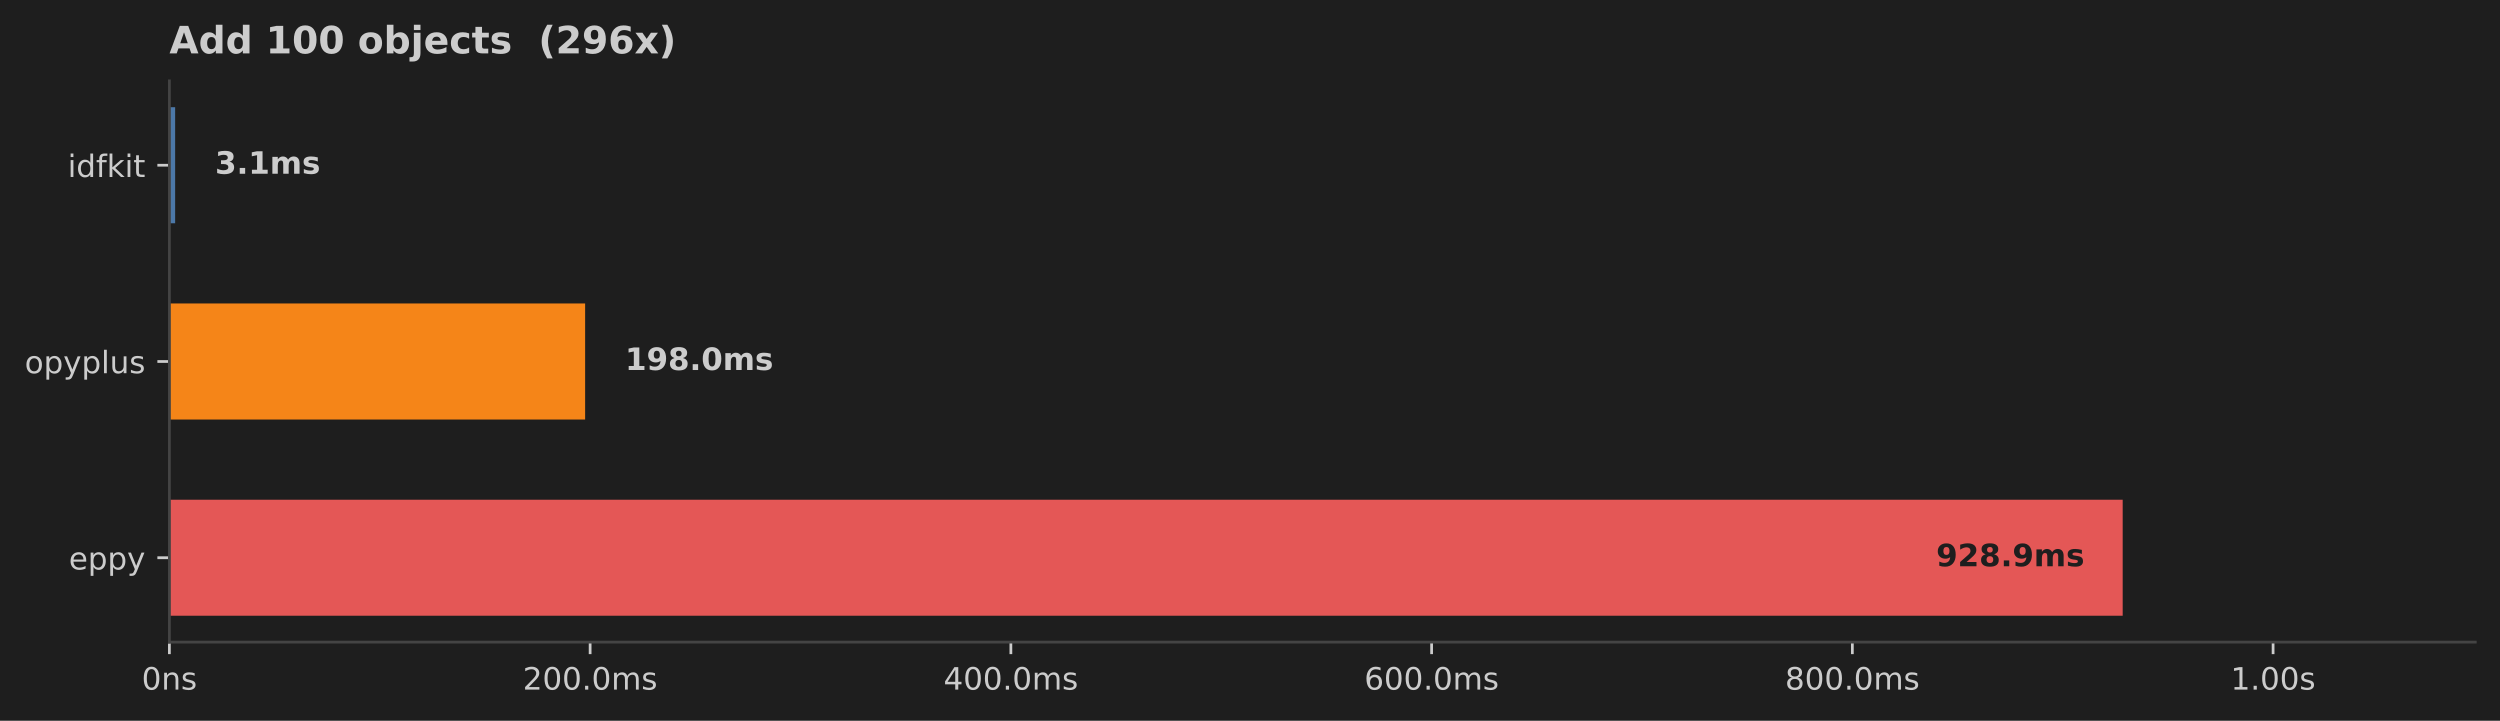
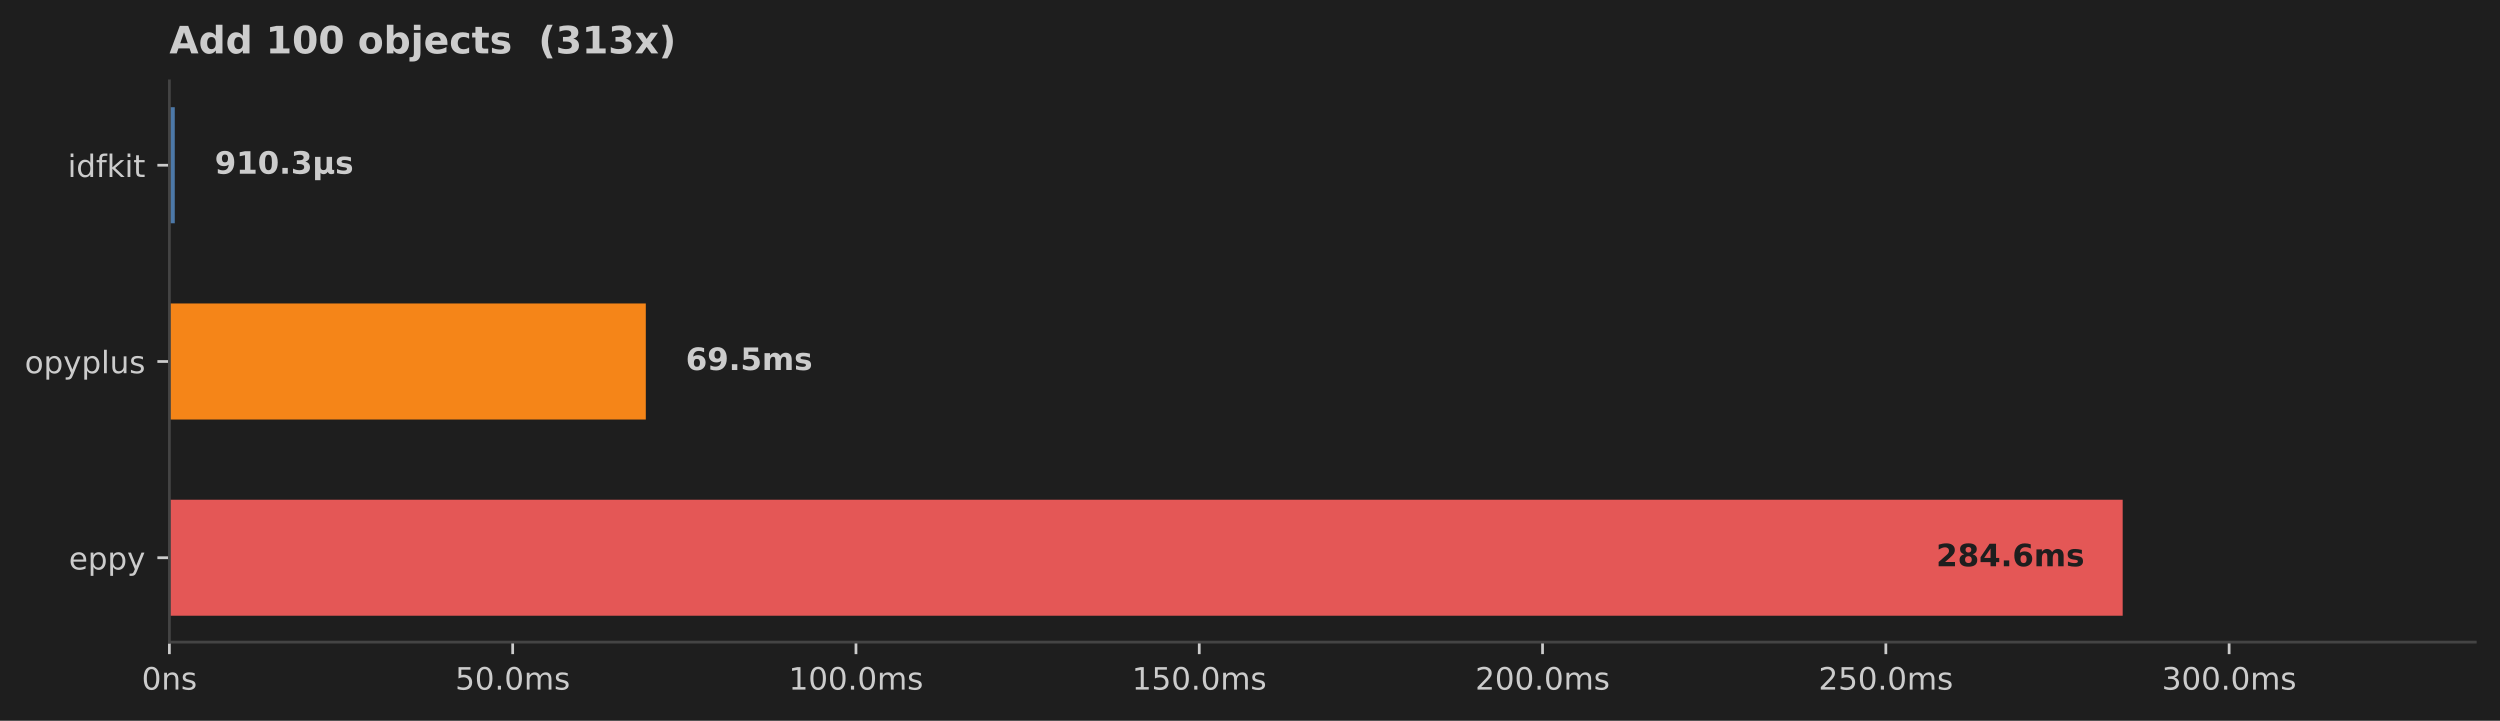
<svg xmlns="http://www.w3.org/2000/svg" xmlns:xlink="http://www.w3.org/1999/xlink" width="728.4pt" height="210pt" viewBox="0 0 728.4 210" version="1.1">
  <defs>
    <style type="text/css">*{stroke-linejoin: round; stroke-linecap: butt}</style>
  </defs>
  <g id="figure_1">
    <g id="patch_1">
      <path d="M 0 210 L 728.4 210 L 728.4 -0 L 0 -0 z " style="fill: #1e1e1e" />
    </g>
    <g id="axes_1">
      <g id="patch_2">
        <path d="M 49.353 187.089 L 721.2 187.089 L 721.2 23.558 L 49.353 23.558 z " style="fill: #1e1e1e" />
      </g>
      <g id="patch_3">
-         <path d="M 49.353 30.992 L 51.279 30.992 L 51.279 65.299 L 49.353 65.299 z " clip-path="url(#pe0919efcb9)" style="fill: #4c78a8; stroke: #1e1e1e; stroke-width: 0.5; stroke-linejoin: miter" />
+         <path d="M 49.353 30.992 L 51.174 30.992 L 51.174 65.299 L 49.353 65.299 z " clip-path="url(#pbb6af00243)" style="fill: #4c78a8; stroke: #1e1e1e; stroke-width: 0.5; stroke-linejoin: miter" />
      </g>
      <g id="patch_4">
-         <path d="M 49.353 88.17 L 170.733 88.17 L 170.733 122.477 L 49.353 122.477 z " clip-path="url(#pe0919efcb9)" style="fill: #f58518; stroke: #1e1e1e; stroke-width: 0.5; stroke-linejoin: miter" />
+         <path d="M 49.353 88.17 L 188.412 88.17 L 188.412 122.477 L 49.353 122.477 z " clip-path="url(#pbb6af00243)" style="fill: #f58518; stroke: #1e1e1e; stroke-width: 0.5; stroke-linejoin: miter" />
      </g>
      <g id="patch_5">
-         <path d="M 49.353 145.349 L 618.715 145.349 L 618.715 179.656 L 49.353 179.656 z " clip-path="url(#pe0919efcb9)" style="fill: #e45756; stroke: #1e1e1e; stroke-width: 0.5; stroke-linejoin: miter" />
+         <path d="M 49.353 145.349 L 618.715 145.349 L 618.715 179.656 L 49.353 179.656 z " clip-path="url(#pbb6af00243)" style="fill: #e45756; stroke: #1e1e1e; stroke-width: 0.5; stroke-linejoin: miter" />
      </g>
      <g id="matplotlib.axis_1">
        <g id="xtick_1">
          <g id="line2d_1">
            <defs>
-               <path id="m33edf8fb8b" d="M 0 0 L 0 3.5 " style="stroke: #cccccc; stroke-width: 0.8" />
+               <path id="mfd018cd898" d="M 0 0 L 0 3.5 " style="stroke: #cccccc; stroke-width: 0.8" />
            </defs>
            <g>
-               <use xlink:href="#m33edf8fb8b" x="49.353" y="187.089" style="fill: #cccccc; stroke: #cccccc; stroke-width: 0.8" />
+               <use xlink:href="#mfd018cd898" x="49.353" y="187.089" style="fill: #cccccc; stroke: #cccccc; stroke-width: 0.8" />
            </g>
          </g>
          <g id="text_1">
            <g style="fill: #cccccc" transform="translate(41.29422 200.9278) scale(0.09 -0.09)">
              <defs>
                <path id="DejaVuSans-30" d="M 2034 4250 Q 1547 4250 1301 3770 Q 1056 3291 1056 2328 Q 1056 1369 1301 889 Q 1547 409 2034 409 Q 2525 409 2770 889 Q 3016 1369 3016 2328 Q 3016 3291 2770 3770 Q 2525 4250 2034 4250 z M 2034 4750 Q 2819 4750 3233 4129 Q 3647 3509 3647 2328 Q 3647 1150 3233 529 Q 2819 -91 2034 -91 Q 1250 -91 836 529 Q 422 1150 422 2328 Q 422 3509 836 4129 Q 1250 4750 2034 4750 z " transform="scale(0.015625)" />
                <path id="DejaVuSans-6e" d="M 3513 2113 L 3513 0 L 2938 0 L 2938 2094 Q 2938 2591 2744 2837 Q 2550 3084 2163 3084 Q 1697 3084 1428 2787 Q 1159 2491 1159 1978 L 1159 0 L 581 0 L 581 3500 L 1159 3500 L 1159 2956 Q 1366 3272 1645 3428 Q 1925 3584 2291 3584 Q 2894 3584 3203 3211 Q 3513 2838 3513 2113 z " transform="scale(0.015625)" />
                <path id="DejaVuSans-73" d="M 2834 3397 L 2834 2853 Q 2591 2978 2328 3040 Q 2066 3103 1784 3103 Q 1356 3103 1142 2972 Q 928 2841 928 2578 Q 928 2378 1081 2264 Q 1234 2150 1697 2047 L 1894 2003 Q 2506 1872 2764 1633 Q 3022 1394 3022 966 Q 3022 478 2636 193 Q 2250 -91 1575 -91 Q 1294 -91 989 -36 Q 684 19 347 128 L 347 722 Q 666 556 975 473 Q 1284 391 1588 391 Q 1994 391 2212 530 Q 2431 669 2431 922 Q 2431 1156 2273 1281 Q 2116 1406 1581 1522 L 1381 1569 Q 847 1681 609 1914 Q 372 2147 372 2553 Q 372 3047 722 3315 Q 1072 3584 1716 3584 Q 2034 3584 2315 3537 Q 2597 3491 2834 3397 z " transform="scale(0.015625)" />
              </defs>
              <use xlink:href="#DejaVuSans-30" />
              <use xlink:href="#DejaVuSans-6e" transform="translate(63.62305 0)" />
              <use xlink:href="#DejaVuSans-73" transform="translate(127.002 0)" />
            </g>
          </g>
        </g>
        <g id="xtick_2">
          <g id="line2d_2">
            <g>
-               <use xlink:href="#m33edf8fb8b" x="171.94" y="187.089" style="fill: #cccccc; stroke: #cccccc; stroke-width: 0.8" />
+               <use xlink:href="#mfd018cd898" x="149.374" y="187.089" style="fill: #cccccc; stroke: #cccccc; stroke-width: 0.8" />
            </g>
          </g>
          <g id="text_2">
-             <g style="fill: #cccccc" transform="translate(152.3302 200.9278) scale(0.09 -0.09)">
-               <defs>
-                 <path id="DejaVuSans-32" d="M 1228 531 L 3431 531 L 3431 0 L 469 0 L 469 531 Q 828 903 1448 1529 Q 2069 2156 2228 2338 Q 2531 2678 2651 2914 Q 2772 3150 2772 3378 Q 2772 3750 2511 3984 Q 2250 4219 1831 4219 Q 1534 4219 1204 4116 Q 875 4013 500 3803 L 500 4441 Q 881 4594 1212 4672 Q 1544 4750 1819 4750 Q 2544 4750 2975 4387 Q 3406 4025 3406 3419 Q 3406 3131 3298 2873 Q 3191 2616 2906 2266 Q 2828 2175 2409 1742 Q 1991 1309 1228 531 z " transform="scale(0.015625)" />
+             <g style="fill: #cccccc" transform="translate(132.6274 200.9278) scale(0.09 -0.09)">
+               <defs>
+                 <path id="DejaVuSans-35" d="M 691 4666 L 3169 4666 L 3169 4134 L 1269 4134 L 1269 2991 Q 1406 3038 1543 3061 Q 1681 3084 1819 3084 Q 2600 3084 3056 2656 Q 3513 2228 3513 1497 Q 3513 744 3044 326 Q 2575 -91 1722 -91 Q 1428 -91 1123 -41 Q 819 9 494 109 L 494 744 Q 775 591 1075 516 Q 1375 441 1709 441 Q 2250 441 2565 725 Q 2881 1009 2881 1497 Q 2881 1984 2565 2268 Q 2250 2553 1709 2553 Q 1456 2553 1204 2497 Q 953 2441 691 2322 L 691 4666 z " transform="scale(0.015625)" />
                <path id="DejaVuSans-2e" d="M 684 794 L 1344 794 L 1344 0 L 684 0 L 684 794 z " transform="scale(0.015625)" />
                <path id="DejaVuSans-6d" d="M 3328 2828 Q 3544 3216 3844 3400 Q 4144 3584 4550 3584 Q 5097 3584 5394 3201 Q 5691 2819 5691 2113 L 5691 0 L 5113 0 L 5113 2094 Q 5113 2597 4934 2840 Q 4756 3084 4391 3084 Q 3944 3084 3684 2787 Q 3425 2491 3425 1978 L 3425 0 L 2847 0 L 2847 2094 Q 2847 2600 2669 2842 Q 2491 3084 2119 3084 Q 1678 3084 1418 2786 Q 1159 2488 1159 1978 L 1159 0 L 581 0 L 581 3500 L 1159 3500 L 1159 2956 Q 1356 3278 1631 3431 Q 1906 3584 2284 3584 Q 2666 3584 2933 3390 Q 3200 3197 3328 2828 z " transform="scale(0.015625)" />
              </defs>
+               <use xlink:href="#DejaVuSans-35" />
+               <use xlink:href="#DejaVuSans-30" transform="translate(63.62305 0)" />
+               <use xlink:href="#DejaVuSans-2e" transform="translate(127.2461 0)" />
+               <use xlink:href="#DejaVuSans-30" transform="translate(159.0332 0)" />
+               <use xlink:href="#DejaVuSans-6d" transform="translate(222.6562 0)" />
+               <use xlink:href="#DejaVuSans-73" transform="translate(320.0684 0)" />
+             </g>
+           </g>
+         </g>
+         <g id="xtick_3">
+           <g id="line2d_3">
+             <g>
+               <use xlink:href="#mfd018cd898" x="249.395" y="187.089" style="fill: #cccccc; stroke: #cccccc; stroke-width: 0.8" />
+             </g>
+           </g>
+           <g id="text_3">
+             <g style="fill: #cccccc" transform="translate(229.7852 200.9278) scale(0.09 -0.09)">
+               <defs>
+                 <path id="DejaVuSans-31" d="M 794 531 L 1825 531 L 1825 4091 L 703 3866 L 703 4441 L 1819 4666 L 2450 4666 L 2450 531 L 3481 531 L 3481 0 L 794 0 L 794 531 z " transform="scale(0.015625)" />
+               </defs>
+               <use xlink:href="#DejaVuSans-31" />
+               <use xlink:href="#DejaVuSans-30" transform="translate(63.62305 0)" />
+               <use xlink:href="#DejaVuSans-30" transform="translate(127.2461 0)" />
+               <use xlink:href="#DejaVuSans-2e" transform="translate(190.8691 0)" />
+               <use xlink:href="#DejaVuSans-30" transform="translate(222.6562 0)" />
+               <use xlink:href="#DejaVuSans-6d" transform="translate(286.2793 0)" />
+               <use xlink:href="#DejaVuSans-73" transform="translate(383.6914 0)" />
+             </g>
+           </g>
+         </g>
+         <g id="xtick_4">
+           <g id="line2d_4">
+             <g>
+               <use xlink:href="#mfd018cd898" x="349.416" y="187.089" style="fill: #cccccc; stroke: #cccccc; stroke-width: 0.8" />
+             </g>
+           </g>
+           <g id="text_4">
+             <g style="fill: #cccccc" transform="translate(329.8062 200.9278) scale(0.09 -0.09)">
+               <use xlink:href="#DejaVuSans-31" />
+               <use xlink:href="#DejaVuSans-35" transform="translate(63.62305 0)" />
+               <use xlink:href="#DejaVuSans-30" transform="translate(127.2461 0)" />
+               <use xlink:href="#DejaVuSans-2e" transform="translate(190.8691 0)" />
+               <use xlink:href="#DejaVuSans-30" transform="translate(222.6562 0)" />
+               <use xlink:href="#DejaVuSans-6d" transform="translate(286.2793 0)" />
+               <use xlink:href="#DejaVuSans-73" transform="translate(383.6914 0)" />
+             </g>
+           </g>
+         </g>
+         <g id="xtick_5">
+           <g id="line2d_5">
+             <g>
+               <use xlink:href="#mfd018cd898" x="449.437" y="187.089" style="fill: #cccccc; stroke: #cccccc; stroke-width: 0.8" />
+             </g>
+           </g>
+           <g id="text_5">
+             <g style="fill: #cccccc" transform="translate(429.8272 200.9278) scale(0.09 -0.09)">
+               <defs>
+                 <path id="DejaVuSans-32" d="M 1228 531 L 3431 531 L 3431 0 L 469 0 L 469 531 Q 828 903 1448 1529 Q 2069 2156 2228 2338 Q 2531 2678 2651 2914 Q 2772 3150 2772 3378 Q 2772 3750 2511 3984 Q 2250 4219 1831 4219 Q 1534 4219 1204 4116 Q 875 4013 500 3803 L 500 4441 Q 881 4594 1212 4672 Q 1544 4750 1819 4750 Q 2544 4750 2975 4387 Q 3406 4025 3406 3419 Q 3406 3131 3298 2873 Q 3191 2616 2906 2266 Q 2828 2175 2409 1742 Q 1991 1309 1228 531 z " transform="scale(0.015625)" />
+               </defs>
              <use xlink:href="#DejaVuSans-32" />
              <use xlink:href="#DejaVuSans-30" transform="translate(63.62305 0)" />
              <use xlink:href="#DejaVuSans-30" transform="translate(127.2461 0)" />
              <use xlink:href="#DejaVuSans-2e" transform="translate(190.8691 0)" />
              <use xlink:href="#DejaVuSans-30" transform="translate(222.6562 0)" />
              <use xlink:href="#DejaVuSans-6d" transform="translate(286.2793 0)" />
              <use xlink:href="#DejaVuSans-73" transform="translate(383.6914 0)" />
            </g>
          </g>
        </g>
-         <g id="xtick_3">
-           <g id="line2d_3">
-             <g>
-               <use xlink:href="#m33edf8fb8b" x="294.527" y="187.089" style="fill: #cccccc; stroke: #cccccc; stroke-width: 0.8" />
-             </g>
-           </g>
-           <g id="text_3">
-             <g style="fill: #cccccc" transform="translate(274.9171 200.9278) scale(0.09 -0.09)">
-               <defs>
-                 <path id="DejaVuSans-34" d="M 2419 4116 L 825 1625 L 2419 1625 L 2419 4116 z M 2253 4666 L 3047 4666 L 3047 1625 L 3713 1625 L 3713 1100 L 3047 1100 L 3047 0 L 2419 0 L 2419 1100 L 313 1100 L 313 1709 L 2253 4666 z " transform="scale(0.015625)" />
-               </defs>
-               <use xlink:href="#DejaVuSans-34" />
-               <use xlink:href="#DejaVuSans-30" transform="translate(63.62305 0)" />
-               <use xlink:href="#DejaVuSans-30" transform="translate(127.2461 0)" />
-               <use xlink:href="#DejaVuSans-2e" transform="translate(190.8691 0)" />
-               <use xlink:href="#DejaVuSans-30" transform="translate(222.6562 0)" />
-               <use xlink:href="#DejaVuSans-6d" transform="translate(286.2793 0)" />
-               <use xlink:href="#DejaVuSans-73" transform="translate(383.6914 0)" />
-             </g>
-           </g>
-         </g>
-         <g id="xtick_4">
-           <g id="line2d_4">
-             <g>
-               <use xlink:href="#m33edf8fb8b" x="417.114" y="187.089" style="fill: #cccccc; stroke: #cccccc; stroke-width: 0.8" />
-             </g>
-           </g>
-           <g id="text_4">
-             <g style="fill: #cccccc" transform="translate(397.5039 200.9278) scale(0.09 -0.09)">
-               <defs>
-                 <path id="DejaVuSans-36" d="M 2113 2584 Q 1688 2584 1439 2293 Q 1191 2003 1191 1497 Q 1191 994 1439 701 Q 1688 409 2113 409 Q 2538 409 2786 701 Q 3034 994 3034 1497 Q 3034 2003 2786 2293 Q 2538 2584 2113 2584 z M 3366 4563 L 3366 3988 Q 3128 4100 2886 4159 Q 2644 4219 2406 4219 Q 1781 4219 1451 3797 Q 1122 3375 1075 2522 Q 1259 2794 1537 2939 Q 1816 3084 2150 3084 Q 2853 3084 3261 2657 Q 3669 2231 3669 1497 Q 3669 778 3244 343 Q 2819 -91 2113 -91 Q 1303 -91 875 529 Q 447 1150 447 2328 Q 447 3434 972 4092 Q 1497 4750 2381 4750 Q 2619 4750 2861 4703 Q 3103 4656 3366 4563 z " transform="scale(0.015625)" />
-               </defs>
-               <use xlink:href="#DejaVuSans-36" />
-               <use xlink:href="#DejaVuSans-30" transform="translate(63.62305 0)" />
-               <use xlink:href="#DejaVuSans-30" transform="translate(127.2461 0)" />
-               <use xlink:href="#DejaVuSans-2e" transform="translate(190.8691 0)" />
-               <use xlink:href="#DejaVuSans-30" transform="translate(222.6562 0)" />
-               <use xlink:href="#DejaVuSans-6d" transform="translate(286.2793 0)" />
-               <use xlink:href="#DejaVuSans-73" transform="translate(383.6914 0)" />
-             </g>
-           </g>
-         </g>
-         <g id="xtick_5">
-           <g id="line2d_5">
-             <g>
-               <use xlink:href="#m33edf8fb8b" x="539.701" y="187.089" style="fill: #cccccc; stroke: #cccccc; stroke-width: 0.8" />
-             </g>
-           </g>
-           <g id="text_5">
-             <g style="fill: #cccccc" transform="translate(520.0908 200.9278) scale(0.09 -0.09)">
-               <defs>
-                 <path id="DejaVuSans-38" d="M 2034 2216 Q 1584 2216 1326 1975 Q 1069 1734 1069 1313 Q 1069 891 1326 650 Q 1584 409 2034 409 Q 2484 409 2743 651 Q 3003 894 3003 1313 Q 3003 1734 2745 1975 Q 2488 2216 2034 2216 z M 1403 2484 Q 997 2584 770 2862 Q 544 3141 544 3541 Q 544 4100 942 4425 Q 1341 4750 2034 4750 Q 2731 4750 3128 4425 Q 3525 4100 3525 3541 Q 3525 3141 3298 2862 Q 3072 2584 2669 2484 Q 3125 2378 3379 2068 Q 3634 1759 3634 1313 Q 3634 634 3220 271 Q 2806 -91 2034 -91 Q 1263 -91 848 271 Q 434 634 434 1313 Q 434 1759 690 2068 Q 947 2378 1403 2484 z M 1172 3481 Q 1172 3119 1398 2916 Q 1625 2713 2034 2713 Q 2441 2713 2670 2916 Q 2900 3119 2900 3481 Q 2900 3844 2670 4047 Q 2441 4250 2034 4250 Q 1625 4250 1398 4047 Q 1172 3844 1172 3481 z " transform="scale(0.015625)" />
-               </defs>
-               <use xlink:href="#DejaVuSans-38" />
-               <use xlink:href="#DejaVuSans-30" transform="translate(63.62305 0)" />
-               <use xlink:href="#DejaVuSans-30" transform="translate(127.2461 0)" />
-               <use xlink:href="#DejaVuSans-2e" transform="translate(190.8691 0)" />
-               <use xlink:href="#DejaVuSans-30" transform="translate(222.6562 0)" />
-               <use xlink:href="#DejaVuSans-6d" transform="translate(286.2793 0)" />
-               <use xlink:href="#DejaVuSans-73" transform="translate(383.6914 0)" />
-             </g>
-           </g>
-         </g>
        <g id="xtick_6">
          <g id="line2d_6">
            <g>
-               <use xlink:href="#m33edf8fb8b" x="662.288" y="187.089" style="fill: #cccccc; stroke: #cccccc; stroke-width: 0.8" />
+               <use xlink:href="#mfd018cd898" x="549.458" y="187.089" style="fill: #cccccc; stroke: #cccccc; stroke-width: 0.8" />
            </g>
          </g>
          <g id="text_6">
-             <g style="fill: #cccccc" transform="translate(649.9241 200.9278) scale(0.09 -0.09)">
-               <defs>
-                 <path id="DejaVuSans-31" d="M 794 531 L 1825 531 L 1825 4091 L 703 3866 L 703 4441 L 1819 4666 L 2450 4666 L 2450 531 L 3481 531 L 3481 0 L 794 0 L 794 531 z " transform="scale(0.015625)" />
-               </defs>
-               <use xlink:href="#DejaVuSans-31" />
-               <use xlink:href="#DejaVuSans-2e" transform="translate(63.62305 0)" />
-               <use xlink:href="#DejaVuSans-30" transform="translate(95.41016 0)" />
-               <use xlink:href="#DejaVuSans-30" transform="translate(159.0332 0)" />
-               <use xlink:href="#DejaVuSans-73" transform="translate(222.6562 0)" />
+             <g style="fill: #cccccc" transform="translate(529.8482 200.9278) scale(0.09 -0.09)">
+               <use xlink:href="#DejaVuSans-32" />
+               <use xlink:href="#DejaVuSans-35" transform="translate(63.62305 0)" />
+               <use xlink:href="#DejaVuSans-30" transform="translate(127.2461 0)" />
+               <use xlink:href="#DejaVuSans-2e" transform="translate(190.8691 0)" />
+               <use xlink:href="#DejaVuSans-30" transform="translate(222.6562 0)" />
+               <use xlink:href="#DejaVuSans-6d" transform="translate(286.2793 0)" />
+               <use xlink:href="#DejaVuSans-73" transform="translate(383.6914 0)" />
+             </g>
+           </g>
+         </g>
+         <g id="xtick_7">
+           <g id="line2d_7">
+             <g>
+               <use xlink:href="#mfd018cd898" x="649.479" y="187.089" style="fill: #cccccc; stroke: #cccccc; stroke-width: 0.8" />
+             </g>
+           </g>
+           <g id="text_7">
+             <g style="fill: #cccccc" transform="translate(629.8692 200.9278) scale(0.09 -0.09)">
+               <defs>
+                 <path id="DejaVuSans-33" d="M 2597 2516 Q 3050 2419 3304 2112 Q 3559 1806 3559 1356 Q 3559 666 3084 287 Q 2609 -91 1734 -91 Q 1441 -91 1130 -33 Q 819 25 488 141 L 488 750 Q 750 597 1062 519 Q 1375 441 1716 441 Q 2309 441 2620 675 Q 2931 909 2931 1356 Q 2931 1769 2642 2001 Q 2353 2234 1838 2234 L 1294 2234 L 1294 2753 L 1863 2753 Q 2328 2753 2575 2939 Q 2822 3125 2822 3475 Q 2822 3834 2567 4026 Q 2313 4219 1838 4219 Q 1578 4219 1281 4162 Q 984 4106 628 3988 L 628 4550 Q 988 4650 1302 4700 Q 1616 4750 1894 4750 Q 2613 4750 3031 4423 Q 3450 4097 3450 3541 Q 3450 3153 3228 2886 Q 3006 2619 2597 2516 z " transform="scale(0.015625)" />
+               </defs>
+               <use xlink:href="#DejaVuSans-33" />
+               <use xlink:href="#DejaVuSans-30" transform="translate(63.62305 0)" />
+               <use xlink:href="#DejaVuSans-30" transform="translate(127.2461 0)" />
+               <use xlink:href="#DejaVuSans-2e" transform="translate(190.8691 0)" />
+               <use xlink:href="#DejaVuSans-30" transform="translate(222.6562 0)" />
+               <use xlink:href="#DejaVuSans-6d" transform="translate(286.2793 0)" />
+               <use xlink:href="#DejaVuSans-73" transform="translate(383.6914 0)" />
            </g>
          </g>
        </g>
      </g>
      <g id="matplotlib.axis_2">
        <g id="ytick_1">
-           <g id="line2d_7">
+           <g id="line2d_8">
            <defs>
-               <path id="mef6e762c64" d="M 0 0 L -3.5 0 " style="stroke: #cccccc; stroke-width: 0.8" />
+               <path id="m7458ddb0e2" d="M 0 0 L -3.5 0 " style="stroke: #cccccc; stroke-width: 0.8" />
            </defs>
            <g>
-               <use xlink:href="#mef6e762c64" x="49.353" y="48.145" style="fill: #cccccc; stroke: #cccccc; stroke-width: 0.8" />
-             </g>
-           </g>
-           <g id="text_7">
+               <use xlink:href="#m7458ddb0e2" x="49.353" y="48.145" style="fill: #cccccc; stroke: #cccccc; stroke-width: 0.8" />
+             </g>
+           </g>
+           <g id="text_8">
            <g style="fill: #cccccc" transform="translate(19.73109 51.5644) scale(0.09 -0.09)">
              <defs>
                <path id="DejaVuSans-69" d="M 603 3500 L 1178 3500 L 1178 0 L 603 0 L 603 3500 z M 603 4863 L 1178 4863 L 1178 4134 L 603 4134 L 603 4863 z " transform="scale(0.015625)" />
                <path id="DejaVuSans-64" d="M 2906 2969 L 2906 4863 L 3481 4863 L 3481 0 L 2906 0 L 2906 525 Q 2725 213 2448 61 Q 2172 -91 1784 -91 Q 1150 -91 751 415 Q 353 922 353 1747 Q 353 2572 751 3078 Q 1150 3584 1784 3584 Q 2172 3584 2448 3432 Q 2725 3281 2906 2969 z M 947 1747 Q 947 1113 1208 752 Q 1469 391 1925 391 Q 2381 391 2643 752 Q 2906 1113 2906 1747 Q 2906 2381 2643 2742 Q 2381 3103 1925 3103 Q 1469 3103 1208 2742 Q 947 2381 947 1747 z " transform="scale(0.015625)" />
                <path id="DejaVuSans-66" d="M 2375 4863 L 2375 4384 L 1825 4384 Q 1516 4384 1395 4259 Q 1275 4134 1275 3809 L 1275 3500 L 2222 3500 L 2222 3053 L 1275 3053 L 1275 0 L 697 0 L 697 3053 L 147 3053 L 147 3500 L 697 3500 L 697 3744 Q 697 4328 969 4595 Q 1241 4863 1831 4863 L 2375 4863 z " transform="scale(0.015625)" />
                <path id="DejaVuSans-6b" d="M 581 4863 L 1159 4863 L 1159 1991 L 2875 3500 L 3609 3500 L 1753 1863 L 3688 0 L 2938 0 L 1159 1709 L 1159 0 L 581 0 L 581 4863 z " transform="scale(0.015625)" />
                <path id="DejaVuSans-74" d="M 1172 4494 L 1172 3500 L 2356 3500 L 2356 3053 L 1172 3053 L 1172 1153 Q 1172 725 1289 603 Q 1406 481 1766 481 L 2356 481 L 2356 0 L 1766 0 Q 1100 0 847 248 Q 594 497 594 1153 L 594 3053 L 172 3053 L 172 3500 L 594 3500 L 594 4494 L 1172 4494 z " transform="scale(0.015625)" />
              </defs>
              <use xlink:href="#DejaVuSans-69" />
              <use xlink:href="#DejaVuSans-64" transform="translate(27.7832 0)" />
              <use xlink:href="#DejaVuSans-66" transform="translate(91.25977 0)" />
              <use xlink:href="#DejaVuSans-6b" transform="translate(126.4648 0)" />
              <use xlink:href="#DejaVuSans-69" transform="translate(184.375 0)" />
              <use xlink:href="#DejaVuSans-74" transform="translate(212.1582 0)" />
            </g>
          </g>
        </g>
        <g id="ytick_2">
-           <g id="line2d_8">
-             <g>
-               <use xlink:href="#mef6e762c64" x="49.353" y="105.324" style="fill: #cccccc; stroke: #cccccc; stroke-width: 0.8" />
-             </g>
-           </g>
-           <g id="text_8">
+           <g id="line2d_9">
+             <g>
+               <use xlink:href="#m7458ddb0e2" x="49.353" y="105.324" style="fill: #cccccc; stroke: #cccccc; stroke-width: 0.8" />
+             </g>
+           </g>
+           <g id="text_9">
            <g style="fill: #cccccc" transform="translate(7.2 108.743) scale(0.09 -0.09)">
              <defs>
                <path id="DejaVuSans-6f" d="M 1959 3097 Q 1497 3097 1228 2736 Q 959 2375 959 1747 Q 959 1119 1226 758 Q 1494 397 1959 397 Q 2419 397 2687 759 Q 2956 1122 2956 1747 Q 2956 2369 2687 2733 Q 2419 3097 1959 3097 z M 1959 3584 Q 2709 3584 3137 3096 Q 3566 2609 3566 1747 Q 3566 888 3137 398 Q 2709 -91 1959 -91 Q 1206 -91 779 398 Q 353 888 353 1747 Q 353 2609 779 3096 Q 1206 3584 1959 3584 z " transform="scale(0.015625)" />
                <path id="DejaVuSans-70" d="M 1159 525 L 1159 -1331 L 581 -1331 L 581 3500 L 1159 3500 L 1159 2969 Q 1341 3281 1617 3432 Q 1894 3584 2278 3584 Q 2916 3584 3314 3078 Q 3713 2572 3713 1747 Q 3713 922 3314 415 Q 2916 -91 2278 -91 Q 1894 -91 1617 61 Q 1341 213 1159 525 z M 3116 1747 Q 3116 2381 2855 2742 Q 2594 3103 2138 3103 Q 1681 3103 1420 2742 Q 1159 2381 1159 1747 Q 1159 1113 1420 752 Q 1681 391 2138 391 Q 2594 391 2855 752 Q 3116 1113 3116 1747 z " transform="scale(0.015625)" />
                <path id="DejaVuSans-79" d="M 2059 -325 Q 1816 -950 1584 -1140 Q 1353 -1331 966 -1331 L 506 -1331 L 506 -850 L 844 -850 Q 1081 -850 1212 -737 Q 1344 -625 1503 -206 L 1606 56 L 191 3500 L 800 3500 L 1894 763 L 2988 3500 L 3597 3500 L 2059 -325 z " transform="scale(0.015625)" />
                <path id="DejaVuSans-6c" d="M 603 4863 L 1178 4863 L 1178 0 L 603 0 L 603 4863 z " transform="scale(0.015625)" />
                <path id="DejaVuSans-75" d="M 544 1381 L 544 3500 L 1119 3500 L 1119 1403 Q 1119 906 1312 657 Q 1506 409 1894 409 Q 2359 409 2629 706 Q 2900 1003 2900 1516 L 2900 3500 L 3475 3500 L 3475 0 L 2900 0 L 2900 538 Q 2691 219 2414 64 Q 2138 -91 1772 -91 Q 1169 -91 856 284 Q 544 659 544 1381 z M 1991 3584 L 1991 3584 z " transform="scale(0.015625)" />
              </defs>
              <use xlink:href="#DejaVuSans-6f" />
              <use xlink:href="#DejaVuSans-70" transform="translate(61.18164 0)" />
              <use xlink:href="#DejaVuSans-79" transform="translate(124.6582 0)" />
              <use xlink:href="#DejaVuSans-70" transform="translate(183.8379 0)" />
              <use xlink:href="#DejaVuSans-6c" transform="translate(247.3145 0)" />
              <use xlink:href="#DejaVuSans-75" transform="translate(275.0977 0)" />
              <use xlink:href="#DejaVuSans-73" transform="translate(338.4766 0)" />
            </g>
          </g>
        </g>
        <g id="ytick_3">
-           <g id="line2d_9">
-             <g>
-               <use xlink:href="#mef6e762c64" x="49.353" y="162.502" style="fill: #cccccc; stroke: #cccccc; stroke-width: 0.8" />
-             </g>
-           </g>
-           <g id="text_9">
+           <g id="line2d_10">
+             <g>
+               <use xlink:href="#m7458ddb0e2" x="49.353" y="162.502" style="fill: #cccccc; stroke: #cccccc; stroke-width: 0.8" />
+             </g>
+           </g>
+           <g id="text_10">
            <g style="fill: #cccccc" transform="translate(20.06156 165.9217) scale(0.09 -0.09)">
              <defs>
                <path id="DejaVuSans-65" d="M 3597 1894 L 3597 1613 L 953 1613 Q 991 1019 1311 708 Q 1631 397 2203 397 Q 2534 397 2845 478 Q 3156 559 3463 722 L 3463 178 Q 3153 47 2828 -22 Q 2503 -91 2169 -91 Q 1331 -91 842 396 Q 353 884 353 1716 Q 353 2575 817 3079 Q 1281 3584 2069 3584 Q 2775 3584 3186 3129 Q 3597 2675 3597 1894 z M 3022 2063 Q 3016 2534 2758 2815 Q 2500 3097 2075 3097 Q 1594 3097 1305 2825 Q 1016 2553 972 2059 L 3022 2063 z " transform="scale(0.015625)" />
              </defs>
              <use xlink:href="#DejaVuSans-65" />
              <use xlink:href="#DejaVuSans-70" transform="translate(61.52344 0)" />
              <use xlink:href="#DejaVuSans-70" transform="translate(125 0)" />
              <use xlink:href="#DejaVuSans-79" transform="translate(188.4766 0)" />
            </g>
          </g>
        </g>
      </g>
      <g id="patch_6">
        <path d="M 49.353 187.089 L 49.353 23.558 " style="fill: none; stroke: #444444; stroke-width: 0.8; stroke-linejoin: miter; stroke-linecap: square" />
      </g>
      <g id="patch_7">
        <path d="M 49.353 187.089 L 721.2 187.089 " style="fill: none; stroke: #444444; stroke-width: 0.8; stroke-linejoin: miter; stroke-linecap: square" />
      </g>
-       <g id="text_10">
-         <g style="fill: #cccccc" transform="translate(62.66586 50.62854) scale(0.09 -0.09)">
+       <g id="text_11">
+         <g style="fill: #cccccc" transform="translate(62.56171 50.61869) scale(0.09 -0.09)">
          <defs>
+             <path id="DejaVuSans-Bold-39" d="M 641 103 L 641 966 Q 928 831 1190 764 Q 1453 697 1709 697 Q 2247 697 2547 995 Q 2847 1294 2900 1881 Q 2688 1725 2447 1647 Q 2206 1569 1925 1569 Q 1209 1569 770 1986 Q 331 2403 331 3084 Q 331 3838 820 4291 Q 1309 4744 2131 4744 Q 3044 4744 3544 4128 Q 4044 3513 4044 2388 Q 4044 1231 3459 570 Q 2875 -91 1856 -91 Q 1528 -91 1228 -42 Q 928 6 641 103 z M 2125 2350 Q 2441 2350 2600 2554 Q 2759 2759 2759 3169 Q 2759 3575 2600 3781 Q 2441 3988 2125 3988 Q 1809 3988 1650 3781 Q 1491 3575 1491 3169 Q 1491 2759 1650 2554 Q 1809 2350 2125 2350 z " transform="scale(0.015625)" />
+             <path id="DejaVuSans-Bold-31" d="M 750 831 L 1813 831 L 1813 3847 L 722 3622 L 722 4441 L 1806 4666 L 2950 4666 L 2950 831 L 4013 831 L 4013 0 L 750 0 L 750 831 z " transform="scale(0.015625)" />
+             <path id="DejaVuSans-Bold-30" d="M 2944 2338 Q 2944 3213 2780 3570 Q 2616 3928 2228 3928 Q 1841 3928 1675 3570 Q 1509 3213 1509 2338 Q 1509 1453 1675 1090 Q 1841 728 2228 728 Q 2613 728 2778 1090 Q 2944 1453 2944 2338 z M 4147 2328 Q 4147 1169 3647 539 Q 3147 -91 2228 -91 Q 1306 -91 806 539 Q 306 1169 306 2328 Q 306 3491 806 4120 Q 1306 4750 2228 4750 Q 3147 4750 3647 4120 Q 4147 3491 4147 2328 z " transform="scale(0.015625)" />
+             <path id="DejaVuSans-Bold-2e" d="M 653 1209 L 1778 1209 L 1778 0 L 653 0 L 653 1209 z " transform="scale(0.015625)" />
            <path id="DejaVuSans-Bold-33" d="M 2981 2516 Q 3453 2394 3698 2092 Q 3944 1791 3944 1325 Q 3944 631 3412 270 Q 2881 -91 1863 -91 Q 1503 -91 1142 -33 Q 781 25 428 141 L 428 1069 Q 766 900 1098 814 Q 1431 728 1753 728 Q 2231 728 2486 893 Q 2741 1059 2741 1369 Q 2741 1688 2480 1852 Q 2219 2016 1709 2016 L 1228 2016 L 1228 2791 L 1734 2791 Q 2188 2791 2409 2933 Q 2631 3075 2631 3366 Q 2631 3634 2415 3781 Q 2200 3928 1806 3928 Q 1516 3928 1219 3862 Q 922 3797 628 3669 L 628 4550 Q 984 4650 1334 4700 Q 1684 4750 2022 4750 Q 2931 4750 3382 4451 Q 3834 4153 3834 3553 Q 3834 3144 3618 2883 Q 3403 2622 2981 2516 z " transform="scale(0.015625)" />
-             <path id="DejaVuSans-Bold-2e" d="M 653 1209 L 1778 1209 L 1778 0 L 653 0 L 653 1209 z " transform="scale(0.015625)" />
-             <path id="DejaVuSans-Bold-31" d="M 750 831 L 1813 831 L 1813 3847 L 722 3622 L 722 4441 L 1806 4666 L 2950 4666 L 2950 831 L 4013 831 L 4013 0 L 750 0 L 750 831 z " transform="scale(0.015625)" />
-             <path id="DejaVuSans-Bold-6d" d="M 3781 2919 Q 3994 3244 4286 3414 Q 4578 3584 4928 3584 Q 5531 3584 5847 3212 Q 6163 2841 6163 2131 L 6163 0 L 5038 0 L 5038 1825 Q 5041 1866 5042 1909 Q 5044 1953 5044 2034 Q 5044 2406 4934 2573 Q 4825 2741 4581 2741 Q 4263 2741 4089 2478 Q 3916 2216 3909 1719 L 3909 0 L 2784 0 L 2784 1825 Q 2784 2406 2684 2573 Q 2584 2741 2328 2741 Q 2006 2741 1831 2477 Q 1656 2213 1656 1722 L 1656 0 L 531 0 L 531 3500 L 1656 3500 L 1656 2988 Q 1863 3284 2130 3434 Q 2397 3584 2719 3584 Q 3081 3584 3359 3409 Q 3638 3234 3781 2919 z " transform="scale(0.015625)" />
+             <path id="DejaVuSans-Bold-b5" d="M 544 -1338 L 544 3500 L 1672 3500 L 1672 1466 Q 1672 1103 1828 926 Q 1984 750 2303 750 Q 2625 750 2781 926 Q 2938 1103 2938 1466 L 2938 3500 L 4063 3500 L 4063 1159 Q 4063 938 4114 850 Q 4166 763 4288 763 Q 4344 763 4395 778 Q 4447 794 4506 831 L 4506 50 Q 4341 -22 4195 -56 Q 4050 -91 3909 -91 Q 3631 -91 3454 26 Q 3278 144 3169 403 Q 3022 156 2811 32 Q 2600 -91 2322 -91 Q 2091 -91 1928 -17 Q 1766 56 1672 206 L 1672 -1338 L 544 -1338 z " transform="scale(0.015625)" />
            <path id="DejaVuSans-Bold-73" d="M 3272 3391 L 3272 2541 Q 2913 2691 2578 2766 Q 2244 2841 1947 2841 Q 1628 2841 1473 2761 Q 1319 2681 1319 2516 Q 1319 2381 1436 2309 Q 1553 2238 1856 2203 L 2053 2175 Q 2913 2066 3209 1816 Q 3506 1566 3506 1031 Q 3506 472 3093 190 Q 2681 -91 1863 -91 Q 1516 -91 1145 -36 Q 775 19 384 128 L 384 978 Q 719 816 1070 734 Q 1422 653 1784 653 Q 2113 653 2278 743 Q 2444 834 2444 1013 Q 2444 1163 2330 1236 Q 2216 1309 1875 1350 L 1678 1375 Q 931 1469 631 1722 Q 331 1975 331 2491 Q 331 3047 712 3315 Q 1094 3584 1881 3584 Q 2191 3584 2531 3537 Q 2872 3491 3272 3391 z " transform="scale(0.015625)" />
          </defs>
-           <use xlink:href="#DejaVuSans-Bold-33" />
-           <use xlink:href="#DejaVuSans-Bold-2e" transform="translate(69.58008 0)" />
-           <use xlink:href="#DejaVuSans-Bold-31" transform="translate(107.5684 0)" />
-           <use xlink:href="#DejaVuSans-Bold-6d" transform="translate(177.1484 0)" />
-           <use xlink:href="#DejaVuSans-Bold-73" transform="translate(281.3477 0)" />
-         </g>
-       </g>
-       <g id="text_11">
-         <g style="fill: #cccccc" transform="translate(182.1204 107.8072) scale(0.09 -0.09)">
+           <use xlink:href="#DejaVuSans-Bold-39" />
+           <use xlink:href="#DejaVuSans-Bold-31" transform="translate(69.58008 0)" />
+           <use xlink:href="#DejaVuSans-Bold-30" transform="translate(139.1602 0)" />
+           <use xlink:href="#DejaVuSans-Bold-2e" transform="translate(208.7402 0)" />
+           <use xlink:href="#DejaVuSans-Bold-33" transform="translate(246.7285 0)" />
+           <use xlink:href="#DejaVuSans-Bold-b5" transform="translate(316.3086 0)" />
+           <use xlink:href="#DejaVuSans-Bold-73" transform="translate(389.8926 0)" />
+         </g>
+       </g>
+       <g id="text_12">
+         <g style="fill: #cccccc" transform="translate(199.7991 107.8072) scale(0.09 -0.09)">
          <defs>
-             <path id="DejaVuSans-Bold-39" d="M 641 103 L 641 966 Q 928 831 1190 764 Q 1453 697 1709 697 Q 2247 697 2547 995 Q 2847 1294 2900 1881 Q 2688 1725 2447 1647 Q 2206 1569 1925 1569 Q 1209 1569 770 1986 Q 331 2403 331 3084 Q 331 3838 820 4291 Q 1309 4744 2131 4744 Q 3044 4744 3544 4128 Q 4044 3513 4044 2388 Q 4044 1231 3459 570 Q 2875 -91 1856 -91 Q 1528 -91 1228 -42 Q 928 6 641 103 z M 2125 2350 Q 2441 2350 2600 2554 Q 2759 2759 2759 3169 Q 2759 3575 2600 3781 Q 2441 3988 2125 3988 Q 1809 3988 1650 3781 Q 1491 3575 1491 3169 Q 1491 2759 1650 2554 Q 1809 2350 2125 2350 z " transform="scale(0.015625)" />
-             <path id="DejaVuSans-Bold-38" d="M 2228 2088 Q 1891 2088 1709 1903 Q 1528 1719 1528 1375 Q 1528 1031 1709 848 Q 1891 666 2228 666 Q 2563 666 2741 848 Q 2919 1031 2919 1375 Q 2919 1722 2741 1905 Q 2563 2088 2228 2088 z M 1350 2484 Q 925 2613 709 2878 Q 494 3144 494 3541 Q 494 4131 934 4440 Q 1375 4750 2228 4750 Q 3075 4750 3515 4442 Q 3956 4134 3956 3541 Q 3956 3144 3739 2878 Q 3522 2613 3097 2484 Q 3572 2353 3814 2058 Q 4056 1763 4056 1313 Q 4056 619 3595 264 Q 3134 -91 2228 -91 Q 1319 -91 855 264 Q 391 619 391 1313 Q 391 1763 633 2058 Q 875 2353 1350 2484 z M 1631 3419 Q 1631 3141 1786 2991 Q 1941 2841 2228 2841 Q 2509 2841 2662 2991 Q 2816 3141 2816 3419 Q 2816 3697 2662 3845 Q 2509 3994 2228 3994 Q 1941 3994 1786 3844 Q 1631 3694 1631 3419 z " transform="scale(0.015625)" />
-             <path id="DejaVuSans-Bold-30" d="M 2944 2338 Q 2944 3213 2780 3570 Q 2616 3928 2228 3928 Q 1841 3928 1675 3570 Q 1509 3213 1509 2338 Q 1509 1453 1675 1090 Q 1841 728 2228 728 Q 2613 728 2778 1090 Q 2944 1453 2944 2338 z M 4147 2328 Q 4147 1169 3647 539 Q 3147 -91 2228 -91 Q 1306 -91 806 539 Q 306 1169 306 2328 Q 306 3491 806 4120 Q 1306 4750 2228 4750 Q 3147 4750 3647 4120 Q 4147 3491 4147 2328 z " transform="scale(0.015625)" />
+             <path id="DejaVuSans-Bold-36" d="M 2316 2303 Q 2000 2303 1842 2098 Q 1684 1894 1684 1484 Q 1684 1075 1842 870 Q 2000 666 2316 666 Q 2634 666 2792 870 Q 2950 1075 2950 1484 Q 2950 1894 2792 2098 Q 2634 2303 2316 2303 z M 3803 4544 L 3803 3681 Q 3506 3822 3243 3889 Q 2981 3956 2731 3956 Q 2194 3956 1894 3657 Q 1594 3359 1544 2772 Q 1750 2925 1990 3001 Q 2231 3078 2516 3078 Q 3231 3078 3670 2659 Q 4109 2241 4109 1563 Q 4109 813 3618 361 Q 3128 -91 2303 -91 Q 1394 -91 895 523 Q 397 1138 397 2266 Q 397 3422 980 4083 Q 1563 4744 2578 4744 Q 2900 4744 3203 4694 Q 3506 4644 3803 4544 z " transform="scale(0.015625)" />
+             <path id="DejaVuSans-Bold-35" d="M 678 4666 L 3669 4666 L 3669 3781 L 1638 3781 L 1638 3059 Q 1775 3097 1914 3117 Q 2053 3138 2203 3138 Q 3056 3138 3531 2711 Q 4006 2284 4006 1522 Q 4006 766 3489 337 Q 2972 -91 2053 -91 Q 1656 -91 1267 -14 Q 878 63 494 219 L 494 1166 Q 875 947 1217 837 Q 1559 728 1863 728 Q 2300 728 2551 942 Q 2803 1156 2803 1522 Q 2803 1891 2551 2103 Q 2300 2316 1863 2316 Q 1603 2316 1309 2248 Q 1016 2181 678 2041 L 678 4666 z " transform="scale(0.015625)" />
+             <path id="DejaVuSans-Bold-6d" d="M 3781 2919 Q 3994 3244 4286 3414 Q 4578 3584 4928 3584 Q 5531 3584 5847 3212 Q 6163 2841 6163 2131 L 6163 0 L 5038 0 L 5038 1825 Q 5041 1866 5042 1909 Q 5044 1953 5044 2034 Q 5044 2406 4934 2573 Q 4825 2741 4581 2741 Q 4263 2741 4089 2478 Q 3916 2216 3909 1719 L 3909 0 L 2784 0 L 2784 1825 Q 2784 2406 2684 2573 Q 2584 2741 2328 2741 Q 2006 2741 1831 2477 Q 1656 2213 1656 1722 L 1656 0 L 531 0 L 531 3500 L 1656 3500 L 1656 2988 Q 1863 3284 2130 3434 Q 2397 3584 2719 3584 Q 3081 3584 3359 3409 Q 3638 3234 3781 2919 z " transform="scale(0.015625)" />
          </defs>
-           <use xlink:href="#DejaVuSans-Bold-31" />
+           <use xlink:href="#DejaVuSans-Bold-36" />
          <use xlink:href="#DejaVuSans-Bold-39" transform="translate(69.58008 0)" />
-           <use xlink:href="#DejaVuSans-Bold-38" transform="translate(139.1602 0)" />
-           <use xlink:href="#DejaVuSans-Bold-2e" transform="translate(208.7402 0)" />
-           <use xlink:href="#DejaVuSans-Bold-30" transform="translate(246.7285 0)" />
-           <use xlink:href="#DejaVuSans-Bold-6d" transform="translate(316.3086 0)" />
-           <use xlink:href="#DejaVuSans-Bold-73" transform="translate(420.5078 0)" />
-         </g>
-       </g>
-       <g id="text_12">
+           <use xlink:href="#DejaVuSans-Bold-2e" transform="translate(139.1602 0)" />
+           <use xlink:href="#DejaVuSans-Bold-35" transform="translate(177.1484 0)" />
+           <use xlink:href="#DejaVuSans-Bold-6d" transform="translate(246.7285 0)" />
+           <use xlink:href="#DejaVuSans-Bold-73" transform="translate(350.9277 0)" />
+         </g>
+       </g>
+       <g id="text_13">
        <g style="fill: #1e1e1e" transform="translate(564.1259 164.9858) scale(0.09 -0.09)">
          <defs>
            <path id="DejaVuSans-Bold-32" d="M 1844 884 L 3897 884 L 3897 0 L 506 0 L 506 884 L 2209 2388 Q 2438 2594 2547 2791 Q 2656 2988 2656 3200 Q 2656 3528 2436 3728 Q 2216 3928 1850 3928 Q 1569 3928 1234 3808 Q 900 3688 519 3450 L 519 4475 Q 925 4609 1322 4679 Q 1719 4750 2100 4750 Q 2938 4750 3402 4381 Q 3866 4013 3866 3353 Q 3866 2972 3669 2642 Q 3472 2313 2841 1759 L 1844 884 z " transform="scale(0.015625)" />
+             <path id="DejaVuSans-Bold-38" d="M 2228 2088 Q 1891 2088 1709 1903 Q 1528 1719 1528 1375 Q 1528 1031 1709 848 Q 1891 666 2228 666 Q 2563 666 2741 848 Q 2919 1031 2919 1375 Q 2919 1722 2741 1905 Q 2563 2088 2228 2088 z M 1350 2484 Q 925 2613 709 2878 Q 494 3144 494 3541 Q 494 4131 934 4440 Q 1375 4750 2228 4750 Q 3075 4750 3515 4442 Q 3956 4134 3956 3541 Q 3956 3144 3739 2878 Q 3522 2613 3097 2484 Q 3572 2353 3814 2058 Q 4056 1763 4056 1313 Q 4056 619 3595 264 Q 3134 -91 2228 -91 Q 1319 -91 855 264 Q 391 619 391 1313 Q 391 1763 633 2058 Q 875 2353 1350 2484 z M 1631 3419 Q 1631 3141 1786 2991 Q 1941 2841 2228 2841 Q 2509 2841 2662 2991 Q 2816 3141 2816 3419 Q 2816 3697 2662 3845 Q 2509 3994 2228 3994 Q 1941 3994 1786 3844 Q 1631 3694 1631 3419 z " transform="scale(0.015625)" />
+             <path id="DejaVuSans-Bold-34" d="M 2356 3675 L 1038 1722 L 2356 1722 L 2356 3675 z M 2156 4666 L 3494 4666 L 3494 1722 L 4159 1722 L 4159 850 L 3494 850 L 3494 0 L 2356 0 L 2356 850 L 288 850 L 288 1881 L 2156 4666 z " transform="scale(0.015625)" />
          </defs>
-           <use xlink:href="#DejaVuSans-Bold-39" />
-           <use xlink:href="#DejaVuSans-Bold-32" transform="translate(69.58008 0)" />
-           <use xlink:href="#DejaVuSans-Bold-38" transform="translate(139.1602 0)" />
+           <use xlink:href="#DejaVuSans-Bold-32" />
+           <use xlink:href="#DejaVuSans-Bold-38" transform="translate(69.58008 0)" />
+           <use xlink:href="#DejaVuSans-Bold-34" transform="translate(139.1602 0)" />
          <use xlink:href="#DejaVuSans-Bold-2e" transform="translate(208.7402 0)" />
-           <use xlink:href="#DejaVuSans-Bold-39" transform="translate(246.7285 0)" />
+           <use xlink:href="#DejaVuSans-Bold-36" transform="translate(246.7285 0)" />
          <use xlink:href="#DejaVuSans-Bold-6d" transform="translate(316.3086 0)" />
          <use xlink:href="#DejaVuSans-Bold-73" transform="translate(420.5078 0)" />
        </g>
      </g>
-       <g id="text_13">
+       <g id="text_14">
        <g style="fill: #cccccc" transform="translate(49.35344 15.55828) scale(0.11 -0.11)">
          <defs>
            <path id="DejaVuSans-Bold-41" d="M 3419 850 L 1538 850 L 1241 0 L 31 0 L 1759 4666 L 3194 4666 L 4922 0 L 3713 0 L 3419 850 z M 1838 1716 L 3116 1716 L 2478 3572 L 1838 1716 z " transform="scale(0.015625)" />
            <path id="DejaVuSans-Bold-64" d="M 2919 2988 L 2919 4863 L 4044 4863 L 4044 0 L 2919 0 L 2919 506 Q 2688 197 2409 53 Q 2131 -91 1766 -91 Q 1119 -91 703 423 Q 288 938 288 1747 Q 288 2556 703 3070 Q 1119 3584 1766 3584 Q 2128 3584 2408 3439 Q 2688 3294 2919 2988 z M 2181 722 Q 2541 722 2730 984 Q 2919 1247 2919 1747 Q 2919 2247 2730 2509 Q 2541 2772 2181 2772 Q 1825 2772 1636 2509 Q 1447 2247 1447 1747 Q 1447 1247 1636 984 Q 1825 722 2181 722 z " transform="scale(0.015625)" />
            <path id="DejaVuSans-Bold-20" transform="scale(0.015625)" />
            <path id="DejaVuSans-Bold-6f" d="M 2203 2784 Q 1831 2784 1636 2517 Q 1441 2250 1441 1747 Q 1441 1244 1636 976 Q 1831 709 2203 709 Q 2569 709 2762 976 Q 2956 1244 2956 1747 Q 2956 2250 2762 2517 Q 2569 2784 2203 2784 z M 2203 3584 Q 3106 3584 3614 3096 Q 4122 2609 4122 1747 Q 4122 884 3614 396 Q 3106 -91 2203 -91 Q 1297 -91 786 396 Q 275 884 275 1747 Q 275 2609 786 3096 Q 1297 3584 2203 3584 z " transform="scale(0.015625)" />
            <path id="DejaVuSans-Bold-62" d="M 2400 722 Q 2759 722 2948 984 Q 3138 1247 3138 1747 Q 3138 2247 2948 2509 Q 2759 2772 2400 2772 Q 2041 2772 1848 2508 Q 1656 2244 1656 1747 Q 1656 1250 1848 986 Q 2041 722 2400 722 z M 1656 2988 Q 1888 3294 2169 3439 Q 2450 3584 2816 3584 Q 3463 3584 3878 3070 Q 4294 2556 4294 1747 Q 4294 938 3878 423 Q 3463 -91 2816 -91 Q 2450 -91 2169 54 Q 1888 200 1656 506 L 1656 0 L 538 0 L 538 4863 L 1656 4863 L 1656 2988 z " transform="scale(0.015625)" />
            <path id="DejaVuSans-Bold-6a" d="M 538 3500 L 1656 3500 L 1656 63 Q 1656 -641 1318 -1011 Q 981 -1381 341 -1381 L -213 -1381 L -213 -647 L -19 -647 Q 300 -647 419 -503 Q 538 -359 538 63 L 538 3500 z M 538 4863 L 1656 4863 L 1656 3950 L 538 3950 L 538 4863 z " transform="scale(0.015625)" />
            <path id="DejaVuSans-Bold-65" d="M 4031 1759 L 4031 1441 L 1416 1441 Q 1456 1047 1700 850 Q 1944 653 2381 653 Q 2734 653 3104 758 Q 3475 863 3866 1075 L 3866 213 Q 3469 63 3072 -14 Q 2675 -91 2278 -91 Q 1328 -91 801 392 Q 275 875 275 1747 Q 275 2603 792 3093 Q 1309 3584 2216 3584 Q 3041 3584 3536 3087 Q 4031 2591 4031 1759 z M 2881 2131 Q 2881 2450 2695 2645 Q 2509 2841 2209 2841 Q 1884 2841 1681 2658 Q 1478 2475 1428 2131 L 2881 2131 z " transform="scale(0.015625)" />
            <path id="DejaVuSans-Bold-63" d="M 3366 3391 L 3366 2478 Q 3138 2634 2908 2709 Q 2678 2784 2431 2784 Q 1963 2784 1702 2511 Q 1441 2238 1441 1747 Q 1441 1256 1702 982 Q 1963 709 2431 709 Q 2694 709 2930 787 Q 3166 866 3366 1019 L 3366 103 Q 3103 6 2833 -42 Q 2563 -91 2291 -91 Q 1344 -91 809 395 Q 275 881 275 1747 Q 275 2613 809 3098 Q 1344 3584 2291 3584 Q 2566 3584 2833 3536 Q 3100 3488 3366 3391 z " transform="scale(0.015625)" />
            <path id="DejaVuSans-Bold-74" d="M 1759 4494 L 1759 3500 L 2913 3500 L 2913 2700 L 1759 2700 L 1759 1216 Q 1759 972 1856 886 Q 1953 800 2241 800 L 2816 800 L 2816 0 L 1856 0 Q 1194 0 917 276 Q 641 553 641 1216 L 641 2700 L 84 2700 L 84 3500 L 641 3500 L 641 4494 L 1759 4494 z " transform="scale(0.015625)" />
            <path id="DejaVuSans-Bold-28" d="M 2413 -844 L 1484 -844 Q 1006 -72 778 623 Q 550 1319 550 2003 Q 550 2688 779 3389 Q 1009 4091 1484 4856 L 2413 4856 Q 2013 4116 1813 3408 Q 1613 2700 1613 2009 Q 1613 1319 1811 609 Q 2009 -100 2413 -844 z " transform="scale(0.015625)" />
-             <path id="DejaVuSans-Bold-36" d="M 2316 2303 Q 2000 2303 1842 2098 Q 1684 1894 1684 1484 Q 1684 1075 1842 870 Q 2000 666 2316 666 Q 2634 666 2792 870 Q 2950 1075 2950 1484 Q 2950 1894 2792 2098 Q 2634 2303 2316 2303 z M 3803 4544 L 3803 3681 Q 3506 3822 3243 3889 Q 2981 3956 2731 3956 Q 2194 3956 1894 3657 Q 1594 3359 1544 2772 Q 1750 2925 1990 3001 Q 2231 3078 2516 3078 Q 3231 3078 3670 2659 Q 4109 2241 4109 1563 Q 4109 813 3618 361 Q 3128 -91 2303 -91 Q 1394 -91 895 523 Q 397 1138 397 2266 Q 397 3422 980 4083 Q 1563 4744 2578 4744 Q 2900 4744 3203 4694 Q 3506 4644 3803 4544 z " transform="scale(0.015625)" />
            <path id="DejaVuSans-Bold-78" d="M 1422 1791 L 159 3500 L 1344 3500 L 2059 2463 L 2784 3500 L 3969 3500 L 2706 1797 L 4031 0 L 2847 0 L 2059 1106 L 1281 0 L 97 0 L 1422 1791 z " transform="scale(0.015625)" />
            <path id="DejaVuSans-Bold-29" d="M 513 -844 Q 913 -100 1113 609 Q 1313 1319 1313 2009 Q 1313 2700 1113 3408 Q 913 4116 513 4856 L 1441 4856 Q 1916 4091 2145 3389 Q 2375 2688 2375 2003 Q 2375 1319 2147 623 Q 1919 -72 1441 -844 L 513 -844 z " transform="scale(0.015625)" />
          </defs>
          <use xlink:href="#DejaVuSans-Bold-41" />
          <use xlink:href="#DejaVuSans-Bold-64" transform="translate(77.39258 0)" />
          <use xlink:href="#DejaVuSans-Bold-64" transform="translate(148.9746 0)" />
          <use xlink:href="#DejaVuSans-Bold-20" transform="translate(220.5566 0)" />
          <use xlink:href="#DejaVuSans-Bold-31" transform="translate(255.3711 0)" />
          <use xlink:href="#DejaVuSans-Bold-30" transform="translate(324.9512 0)" />
          <use xlink:href="#DejaVuSans-Bold-30" transform="translate(394.5312 0)" />
          <use xlink:href="#DejaVuSans-Bold-20" transform="translate(464.1113 0)" />
          <use xlink:href="#DejaVuSans-Bold-6f" transform="translate(498.9258 0)" />
          <use xlink:href="#DejaVuSans-Bold-62" transform="translate(567.627 0)" />
          <use xlink:href="#DejaVuSans-Bold-6a" transform="translate(639.209 0)" />
          <use xlink:href="#DejaVuSans-Bold-65" transform="translate(673.4863 0)" />
          <use xlink:href="#DejaVuSans-Bold-63" transform="translate(741.3086 0)" />
          <use xlink:href="#DejaVuSans-Bold-74" transform="translate(800.5859 0)" />
          <use xlink:href="#DejaVuSans-Bold-73" transform="translate(848.3887 0)" />
          <use xlink:href="#DejaVuSans-Bold-20" transform="translate(907.9102 0)" />
          <use xlink:href="#DejaVuSans-Bold-20" transform="translate(942.7246 0)" />
          <use xlink:href="#DejaVuSans-Bold-28" transform="translate(977.5391 0)" />
-           <use xlink:href="#DejaVuSans-Bold-32" transform="translate(1023.242 0)" />
-           <use xlink:href="#DejaVuSans-Bold-39" transform="translate(1092.822 0)" />
-           <use xlink:href="#DejaVuSans-Bold-36" transform="translate(1162.402 0)" />
+           <use xlink:href="#DejaVuSans-Bold-33" transform="translate(1023.242 0)" />
+           <use xlink:href="#DejaVuSans-Bold-31" transform="translate(1092.822 0)" />
+           <use xlink:href="#DejaVuSans-Bold-33" transform="translate(1162.402 0)" />
          <use xlink:href="#DejaVuSans-Bold-78" transform="translate(1231.982 0)" />
          <use xlink:href="#DejaVuSans-Bold-29" transform="translate(1296.484 0)" />
        </g>
      </g>
    </g>
  </g>
  <defs>
-     <clipPath id="pe0919efcb9">
+     <clipPath id="pbb6af00243">
      <rect x="49.353" y="23.558" width="671.846" height="163.531" />
    </clipPath>
  </defs>
</svg>
